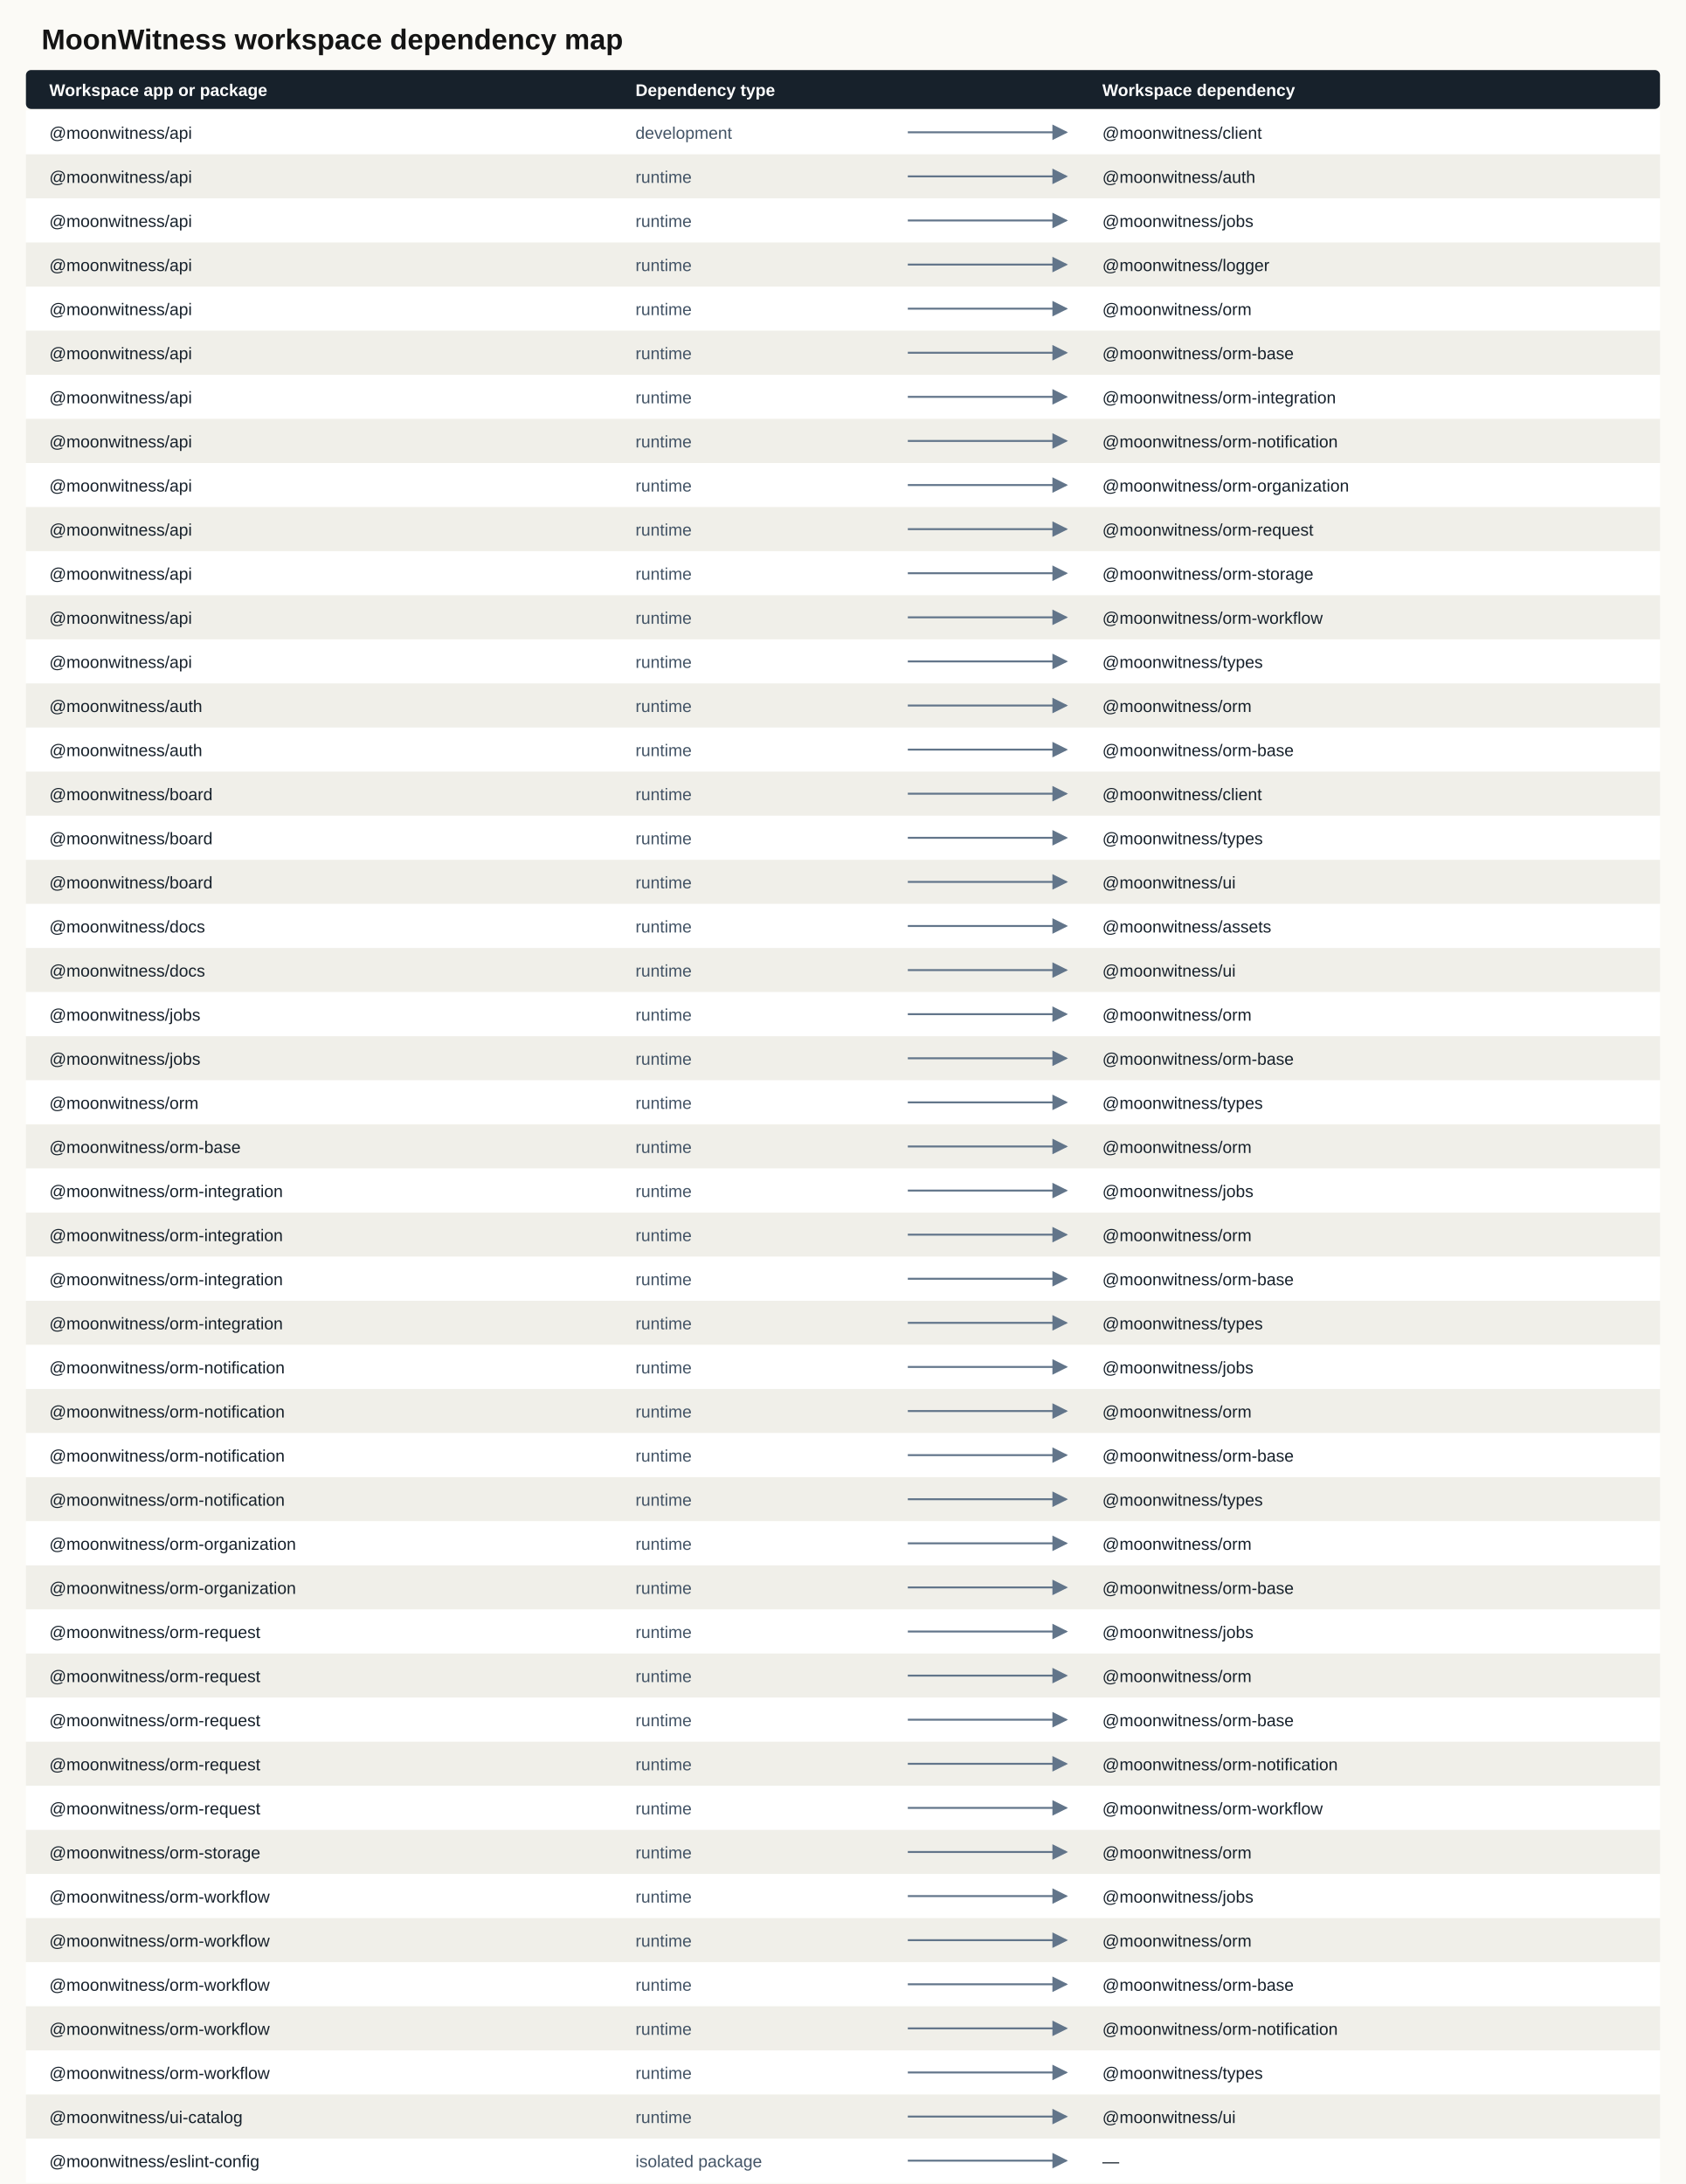
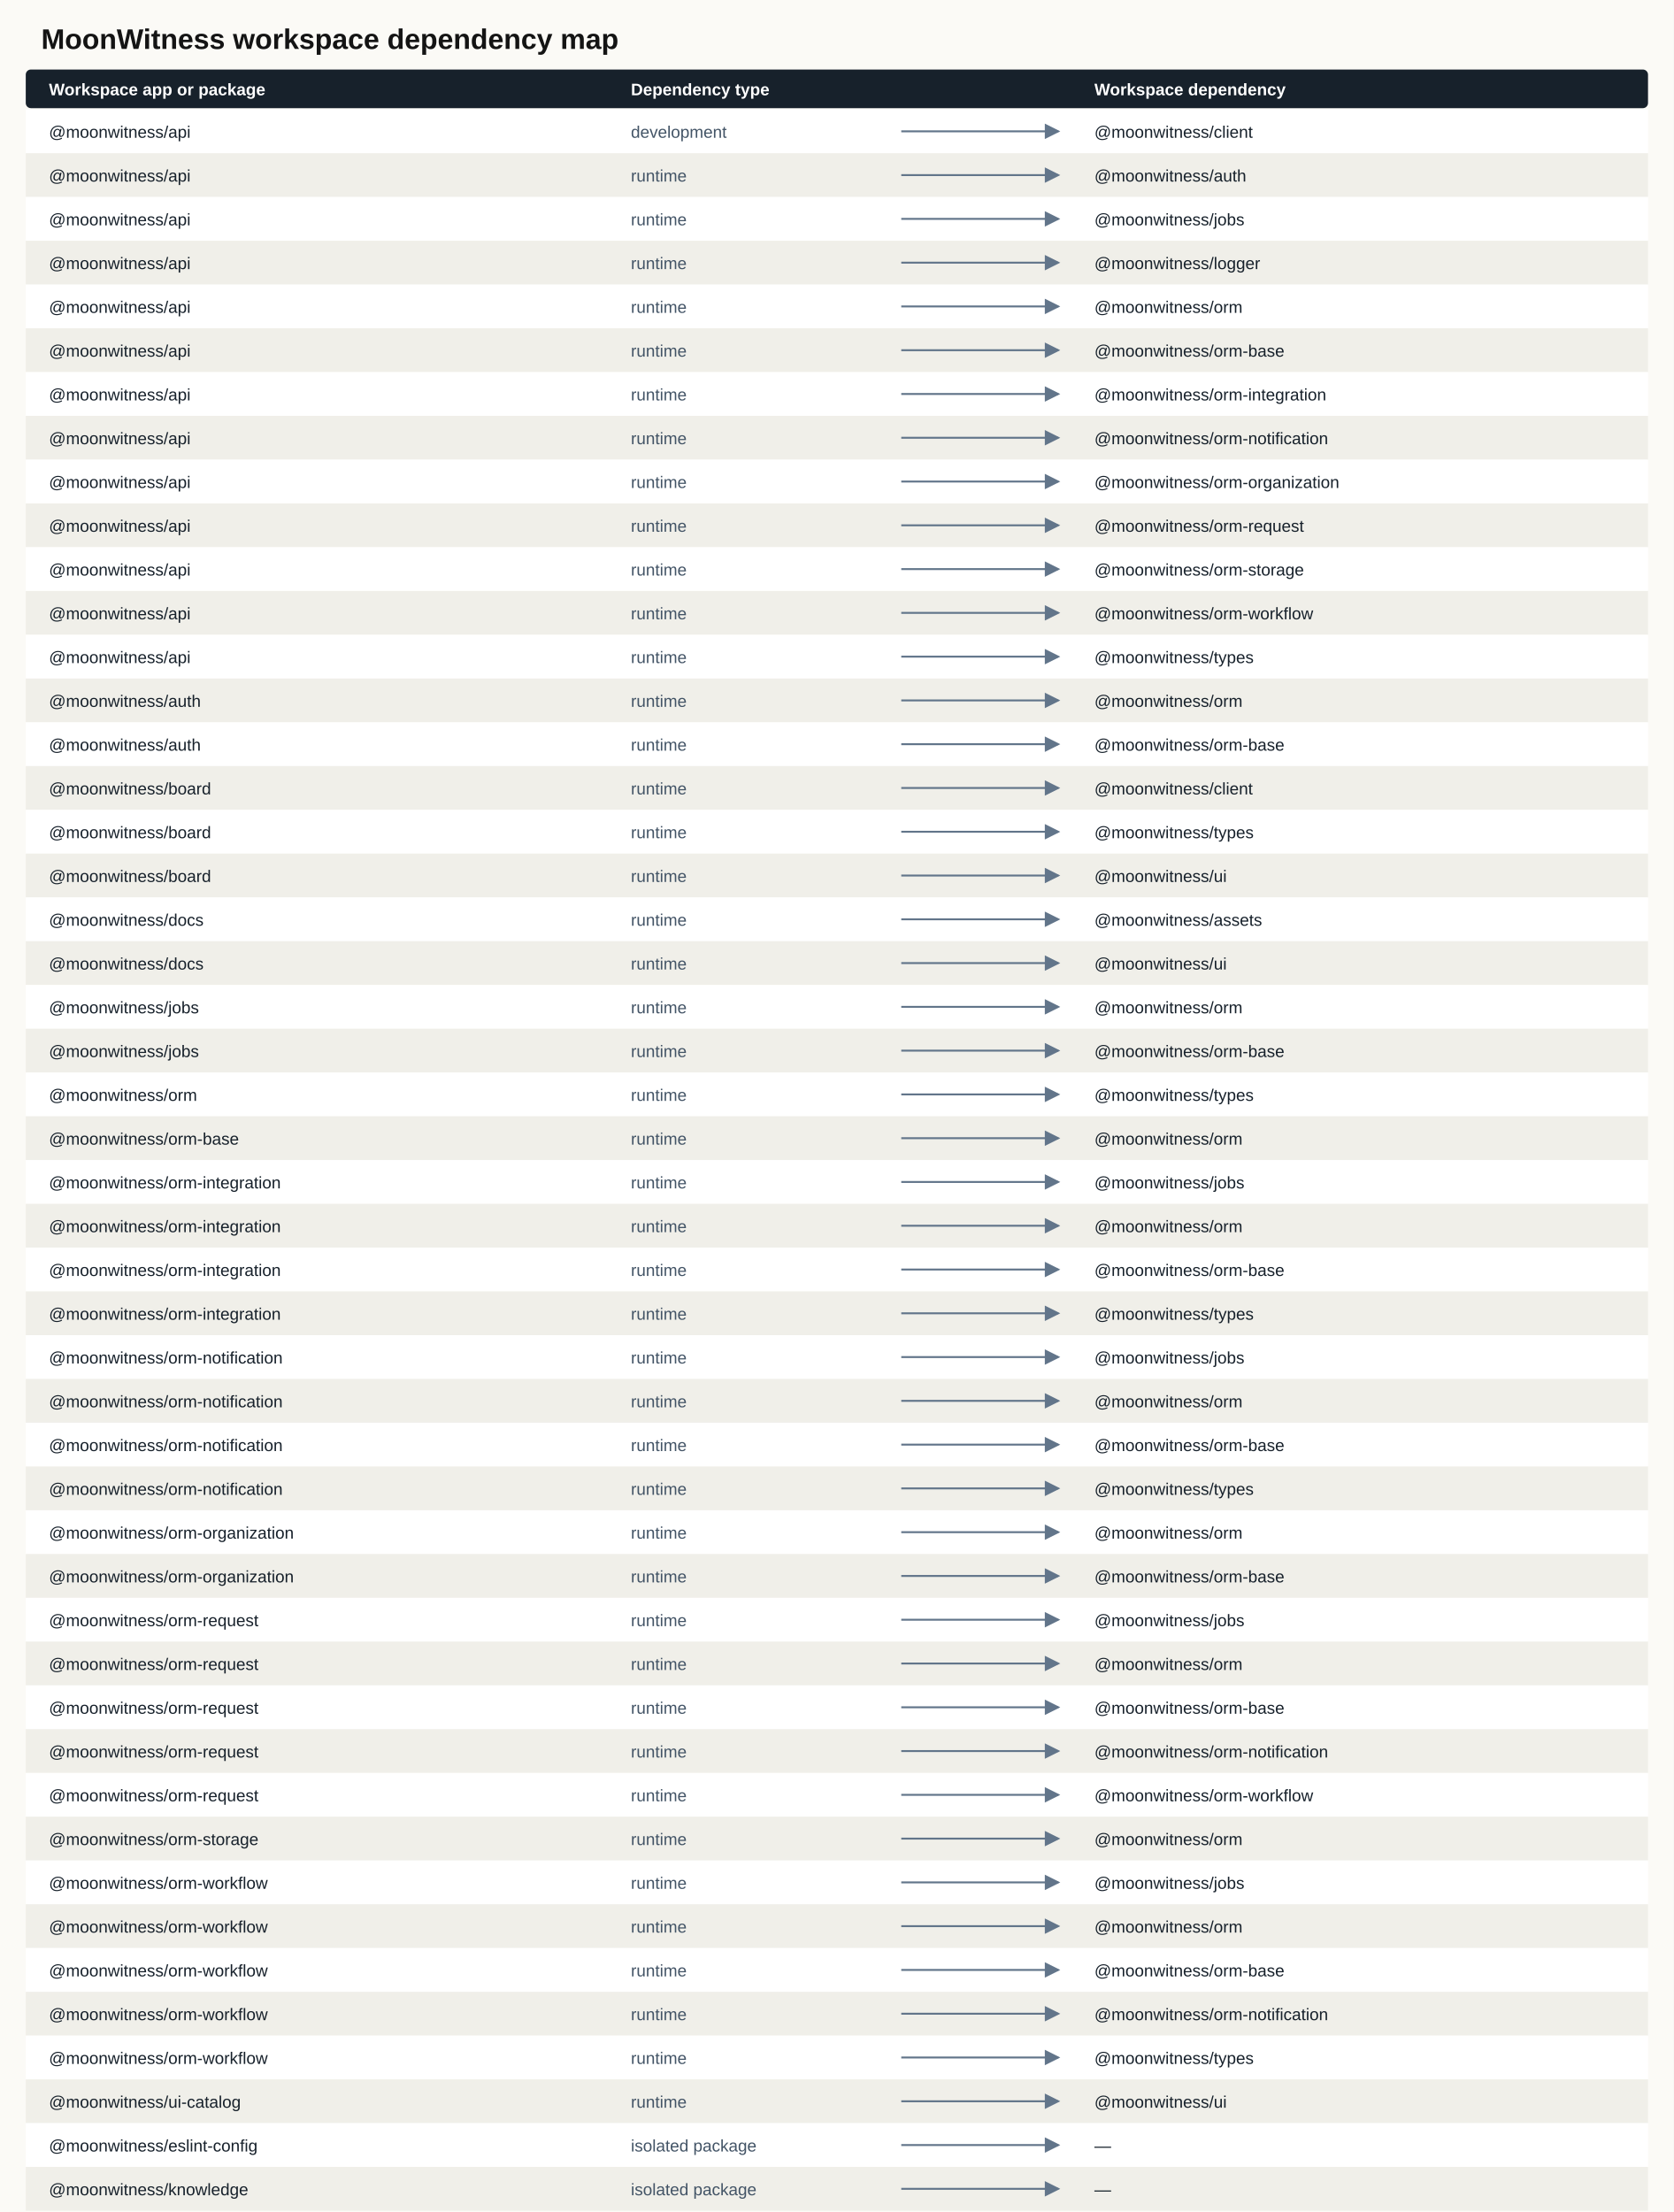
- <svg xmlns="http://www.w3.org/2000/svg" viewBox="0 0 1300 1684" role="img" aria-labelledby="diagram-title diagram-description">
+ <svg xmlns="http://www.w3.org/2000/svg" viewBox="0 0 1300 1718" role="img" aria-labelledby="diagram-title diagram-description">
  <rect width="100%" height="100%" fill="#fbfaf6" />
  <text x="32" y="38" fill="#141414" font-family="Arial,sans-serif" font-size="22" font-weight="700">MoonWitness workspace dependency map</text>
  <defs>
    <marker id="arrow" markerWidth="8" markerHeight="8" refX="7" refY="4" orient="auto">
      <path d="M 0 0 L 8 4 L 0 8 z" fill="#62758a" />
    </marker>
  </defs>
  <rect x="20" y="54" width="1260" height="30" rx="4" fill="#17212b" />
  <text x="38" y="74" fill="#ffffff" font-family="Arial,sans-serif" font-size="13" font-weight="700">Workspace app or package</text>
  <text x="490" y="74" fill="#ffffff" font-family="Arial,sans-serif" font-size="13" font-weight="700">Dependency type</text>
  <text x="850" y="74" fill="#ffffff" font-family="Arial,sans-serif" font-size="13" font-weight="700">Workspace dependency</text>
  <g>
    <rect x="20" y="85" width="1260" height="34" fill="#ffffff" />
    <text x="38" y="107" fill="#17212b" font-family="Arial,sans-serif" font-size="13">@moonwitness/api</text>
    <text x="490" y="107" fill="#435466" font-family="Arial,sans-serif" font-size="13">development</text>
    <path d="M 700 102 H 822" fill="none" stroke="#62758a" stroke-width="1.5" marker-end="url(#arrow)" />
    <text x="850" y="107" fill="#17212b" font-family="Arial,sans-serif" font-size="13">@moonwitness/client</text>
  </g>
  <g>
    <rect x="20" y="119" width="1260" height="34" fill="#f0efe9" />
    <text x="38" y="141" fill="#17212b" font-family="Arial,sans-serif" font-size="13">@moonwitness/api</text>
    <text x="490" y="141" fill="#435466" font-family="Arial,sans-serif" font-size="13">runtime</text>
    <path d="M 700 136 H 822" fill="none" stroke="#62758a" stroke-width="1.5" marker-end="url(#arrow)" />
    <text x="850" y="141" fill="#17212b" font-family="Arial,sans-serif" font-size="13">@moonwitness/auth</text>
  </g>
  <g>
    <rect x="20" y="153" width="1260" height="34" fill="#ffffff" />
    <text x="38" y="175" fill="#17212b" font-family="Arial,sans-serif" font-size="13">@moonwitness/api</text>
    <text x="490" y="175" fill="#435466" font-family="Arial,sans-serif" font-size="13">runtime</text>
    <path d="M 700 170 H 822" fill="none" stroke="#62758a" stroke-width="1.5" marker-end="url(#arrow)" />
    <text x="850" y="175" fill="#17212b" font-family="Arial,sans-serif" font-size="13">@moonwitness/jobs</text>
  </g>
  <g>
    <rect x="20" y="187" width="1260" height="34" fill="#f0efe9" />
    <text x="38" y="209" fill="#17212b" font-family="Arial,sans-serif" font-size="13">@moonwitness/api</text>
    <text x="490" y="209" fill="#435466" font-family="Arial,sans-serif" font-size="13">runtime</text>
    <path d="M 700 204 H 822" fill="none" stroke="#62758a" stroke-width="1.5" marker-end="url(#arrow)" />
    <text x="850" y="209" fill="#17212b" font-family="Arial,sans-serif" font-size="13">@moonwitness/logger</text>
  </g>
  <g>
    <rect x="20" y="221" width="1260" height="34" fill="#ffffff" />
    <text x="38" y="243" fill="#17212b" font-family="Arial,sans-serif" font-size="13">@moonwitness/api</text>
    <text x="490" y="243" fill="#435466" font-family="Arial,sans-serif" font-size="13">runtime</text>
    <path d="M 700 238 H 822" fill="none" stroke="#62758a" stroke-width="1.5" marker-end="url(#arrow)" />
    <text x="850" y="243" fill="#17212b" font-family="Arial,sans-serif" font-size="13">@moonwitness/orm</text>
  </g>
  <g>
    <rect x="20" y="255" width="1260" height="34" fill="#f0efe9" />
    <text x="38" y="277" fill="#17212b" font-family="Arial,sans-serif" font-size="13">@moonwitness/api</text>
    <text x="490" y="277" fill="#435466" font-family="Arial,sans-serif" font-size="13">runtime</text>
    <path d="M 700 272 H 822" fill="none" stroke="#62758a" stroke-width="1.5" marker-end="url(#arrow)" />
    <text x="850" y="277" fill="#17212b" font-family="Arial,sans-serif" font-size="13">@moonwitness/orm-base</text>
  </g>
  <g>
    <rect x="20" y="289" width="1260" height="34" fill="#ffffff" />
    <text x="38" y="311" fill="#17212b" font-family="Arial,sans-serif" font-size="13">@moonwitness/api</text>
    <text x="490" y="311" fill="#435466" font-family="Arial,sans-serif" font-size="13">runtime</text>
    <path d="M 700 306 H 822" fill="none" stroke="#62758a" stroke-width="1.5" marker-end="url(#arrow)" />
    <text x="850" y="311" fill="#17212b" font-family="Arial,sans-serif" font-size="13">@moonwitness/orm-integration</text>
  </g>
  <g>
    <rect x="20" y="323" width="1260" height="34" fill="#f0efe9" />
    <text x="38" y="345" fill="#17212b" font-family="Arial,sans-serif" font-size="13">@moonwitness/api</text>
    <text x="490" y="345" fill="#435466" font-family="Arial,sans-serif" font-size="13">runtime</text>
    <path d="M 700 340 H 822" fill="none" stroke="#62758a" stroke-width="1.5" marker-end="url(#arrow)" />
    <text x="850" y="345" fill="#17212b" font-family="Arial,sans-serif" font-size="13">@moonwitness/orm-notification</text>
  </g>
  <g>
    <rect x="20" y="357" width="1260" height="34" fill="#ffffff" />
    <text x="38" y="379" fill="#17212b" font-family="Arial,sans-serif" font-size="13">@moonwitness/api</text>
    <text x="490" y="379" fill="#435466" font-family="Arial,sans-serif" font-size="13">runtime</text>
    <path d="M 700 374 H 822" fill="none" stroke="#62758a" stroke-width="1.5" marker-end="url(#arrow)" />
    <text x="850" y="379" fill="#17212b" font-family="Arial,sans-serif" font-size="13">@moonwitness/orm-organization</text>
  </g>
  <g>
    <rect x="20" y="391" width="1260" height="34" fill="#f0efe9" />
    <text x="38" y="413" fill="#17212b" font-family="Arial,sans-serif" font-size="13">@moonwitness/api</text>
    <text x="490" y="413" fill="#435466" font-family="Arial,sans-serif" font-size="13">runtime</text>
    <path d="M 700 408 H 822" fill="none" stroke="#62758a" stroke-width="1.5" marker-end="url(#arrow)" />
    <text x="850" y="413" fill="#17212b" font-family="Arial,sans-serif" font-size="13">@moonwitness/orm-request</text>
  </g>
  <g>
    <rect x="20" y="425" width="1260" height="34" fill="#ffffff" />
    <text x="38" y="447" fill="#17212b" font-family="Arial,sans-serif" font-size="13">@moonwitness/api</text>
    <text x="490" y="447" fill="#435466" font-family="Arial,sans-serif" font-size="13">runtime</text>
    <path d="M 700 442 H 822" fill="none" stroke="#62758a" stroke-width="1.5" marker-end="url(#arrow)" />
    <text x="850" y="447" fill="#17212b" font-family="Arial,sans-serif" font-size="13">@moonwitness/orm-storage</text>
  </g>
  <g>
    <rect x="20" y="459" width="1260" height="34" fill="#f0efe9" />
    <text x="38" y="481" fill="#17212b" font-family="Arial,sans-serif" font-size="13">@moonwitness/api</text>
    <text x="490" y="481" fill="#435466" font-family="Arial,sans-serif" font-size="13">runtime</text>
    <path d="M 700 476 H 822" fill="none" stroke="#62758a" stroke-width="1.5" marker-end="url(#arrow)" />
    <text x="850" y="481" fill="#17212b" font-family="Arial,sans-serif" font-size="13">@moonwitness/orm-workflow</text>
  </g>
  <g>
    <rect x="20" y="493" width="1260" height="34" fill="#ffffff" />
    <text x="38" y="515" fill="#17212b" font-family="Arial,sans-serif" font-size="13">@moonwitness/api</text>
    <text x="490" y="515" fill="#435466" font-family="Arial,sans-serif" font-size="13">runtime</text>
    <path d="M 700 510 H 822" fill="none" stroke="#62758a" stroke-width="1.5" marker-end="url(#arrow)" />
    <text x="850" y="515" fill="#17212b" font-family="Arial,sans-serif" font-size="13">@moonwitness/types</text>
  </g>
  <g>
    <rect x="20" y="527" width="1260" height="34" fill="#f0efe9" />
    <text x="38" y="549" fill="#17212b" font-family="Arial,sans-serif" font-size="13">@moonwitness/auth</text>
    <text x="490" y="549" fill="#435466" font-family="Arial,sans-serif" font-size="13">runtime</text>
    <path d="M 700 544 H 822" fill="none" stroke="#62758a" stroke-width="1.5" marker-end="url(#arrow)" />
    <text x="850" y="549" fill="#17212b" font-family="Arial,sans-serif" font-size="13">@moonwitness/orm</text>
  </g>
  <g>
    <rect x="20" y="561" width="1260" height="34" fill="#ffffff" />
    <text x="38" y="583" fill="#17212b" font-family="Arial,sans-serif" font-size="13">@moonwitness/auth</text>
    <text x="490" y="583" fill="#435466" font-family="Arial,sans-serif" font-size="13">runtime</text>
    <path d="M 700 578 H 822" fill="none" stroke="#62758a" stroke-width="1.5" marker-end="url(#arrow)" />
    <text x="850" y="583" fill="#17212b" font-family="Arial,sans-serif" font-size="13">@moonwitness/orm-base</text>
  </g>
  <g>
    <rect x="20" y="595" width="1260" height="34" fill="#f0efe9" />
    <text x="38" y="617" fill="#17212b" font-family="Arial,sans-serif" font-size="13">@moonwitness/board</text>
    <text x="490" y="617" fill="#435466" font-family="Arial,sans-serif" font-size="13">runtime</text>
    <path d="M 700 612 H 822" fill="none" stroke="#62758a" stroke-width="1.5" marker-end="url(#arrow)" />
    <text x="850" y="617" fill="#17212b" font-family="Arial,sans-serif" font-size="13">@moonwitness/client</text>
  </g>
  <g>
    <rect x="20" y="629" width="1260" height="34" fill="#ffffff" />
    <text x="38" y="651" fill="#17212b" font-family="Arial,sans-serif" font-size="13">@moonwitness/board</text>
    <text x="490" y="651" fill="#435466" font-family="Arial,sans-serif" font-size="13">runtime</text>
    <path d="M 700 646 H 822" fill="none" stroke="#62758a" stroke-width="1.5" marker-end="url(#arrow)" />
    <text x="850" y="651" fill="#17212b" font-family="Arial,sans-serif" font-size="13">@moonwitness/types</text>
  </g>
  <g>
    <rect x="20" y="663" width="1260" height="34" fill="#f0efe9" />
    <text x="38" y="685" fill="#17212b" font-family="Arial,sans-serif" font-size="13">@moonwitness/board</text>
    <text x="490" y="685" fill="#435466" font-family="Arial,sans-serif" font-size="13">runtime</text>
    <path d="M 700 680 H 822" fill="none" stroke="#62758a" stroke-width="1.5" marker-end="url(#arrow)" />
    <text x="850" y="685" fill="#17212b" font-family="Arial,sans-serif" font-size="13">@moonwitness/ui</text>
  </g>
  <g>
    <rect x="20" y="697" width="1260" height="34" fill="#ffffff" />
    <text x="38" y="719" fill="#17212b" font-family="Arial,sans-serif" font-size="13">@moonwitness/docs</text>
    <text x="490" y="719" fill="#435466" font-family="Arial,sans-serif" font-size="13">runtime</text>
    <path d="M 700 714 H 822" fill="none" stroke="#62758a" stroke-width="1.5" marker-end="url(#arrow)" />
    <text x="850" y="719" fill="#17212b" font-family="Arial,sans-serif" font-size="13">@moonwitness/assets</text>
  </g>
  <g>
    <rect x="20" y="731" width="1260" height="34" fill="#f0efe9" />
    <text x="38" y="753" fill="#17212b" font-family="Arial,sans-serif" font-size="13">@moonwitness/docs</text>
    <text x="490" y="753" fill="#435466" font-family="Arial,sans-serif" font-size="13">runtime</text>
    <path d="M 700 748 H 822" fill="none" stroke="#62758a" stroke-width="1.5" marker-end="url(#arrow)" />
    <text x="850" y="753" fill="#17212b" font-family="Arial,sans-serif" font-size="13">@moonwitness/ui</text>
  </g>
  <g>
    <rect x="20" y="765" width="1260" height="34" fill="#ffffff" />
    <text x="38" y="787" fill="#17212b" font-family="Arial,sans-serif" font-size="13">@moonwitness/jobs</text>
    <text x="490" y="787" fill="#435466" font-family="Arial,sans-serif" font-size="13">runtime</text>
    <path d="M 700 782 H 822" fill="none" stroke="#62758a" stroke-width="1.5" marker-end="url(#arrow)" />
    <text x="850" y="787" fill="#17212b" font-family="Arial,sans-serif" font-size="13">@moonwitness/orm</text>
  </g>
  <g>
    <rect x="20" y="799" width="1260" height="34" fill="#f0efe9" />
    <text x="38" y="821" fill="#17212b" font-family="Arial,sans-serif" font-size="13">@moonwitness/jobs</text>
    <text x="490" y="821" fill="#435466" font-family="Arial,sans-serif" font-size="13">runtime</text>
    <path d="M 700 816 H 822" fill="none" stroke="#62758a" stroke-width="1.5" marker-end="url(#arrow)" />
    <text x="850" y="821" fill="#17212b" font-family="Arial,sans-serif" font-size="13">@moonwitness/orm-base</text>
  </g>
  <g>
    <rect x="20" y="833" width="1260" height="34" fill="#ffffff" />
    <text x="38" y="855" fill="#17212b" font-family="Arial,sans-serif" font-size="13">@moonwitness/orm</text>
    <text x="490" y="855" fill="#435466" font-family="Arial,sans-serif" font-size="13">runtime</text>
    <path d="M 700 850 H 822" fill="none" stroke="#62758a" stroke-width="1.5" marker-end="url(#arrow)" />
    <text x="850" y="855" fill="#17212b" font-family="Arial,sans-serif" font-size="13">@moonwitness/types</text>
  </g>
  <g>
    <rect x="20" y="867" width="1260" height="34" fill="#f0efe9" />
    <text x="38" y="889" fill="#17212b" font-family="Arial,sans-serif" font-size="13">@moonwitness/orm-base</text>
    <text x="490" y="889" fill="#435466" font-family="Arial,sans-serif" font-size="13">runtime</text>
    <path d="M 700 884 H 822" fill="none" stroke="#62758a" stroke-width="1.5" marker-end="url(#arrow)" />
    <text x="850" y="889" fill="#17212b" font-family="Arial,sans-serif" font-size="13">@moonwitness/orm</text>
  </g>
  <g>
    <rect x="20" y="901" width="1260" height="34" fill="#ffffff" />
    <text x="38" y="923" fill="#17212b" font-family="Arial,sans-serif" font-size="13">@moonwitness/orm-integration</text>
    <text x="490" y="923" fill="#435466" font-family="Arial,sans-serif" font-size="13">runtime</text>
    <path d="M 700 918 H 822" fill="none" stroke="#62758a" stroke-width="1.5" marker-end="url(#arrow)" />
    <text x="850" y="923" fill="#17212b" font-family="Arial,sans-serif" font-size="13">@moonwitness/jobs</text>
  </g>
  <g>
    <rect x="20" y="935" width="1260" height="34" fill="#f0efe9" />
    <text x="38" y="957" fill="#17212b" font-family="Arial,sans-serif" font-size="13">@moonwitness/orm-integration</text>
    <text x="490" y="957" fill="#435466" font-family="Arial,sans-serif" font-size="13">runtime</text>
    <path d="M 700 952 H 822" fill="none" stroke="#62758a" stroke-width="1.5" marker-end="url(#arrow)" />
    <text x="850" y="957" fill="#17212b" font-family="Arial,sans-serif" font-size="13">@moonwitness/orm</text>
  </g>
  <g>
    <rect x="20" y="969" width="1260" height="34" fill="#ffffff" />
    <text x="38" y="991" fill="#17212b" font-family="Arial,sans-serif" font-size="13">@moonwitness/orm-integration</text>
    <text x="490" y="991" fill="#435466" font-family="Arial,sans-serif" font-size="13">runtime</text>
    <path d="M 700 986 H 822" fill="none" stroke="#62758a" stroke-width="1.5" marker-end="url(#arrow)" />
    <text x="850" y="991" fill="#17212b" font-family="Arial,sans-serif" font-size="13">@moonwitness/orm-base</text>
  </g>
  <g>
    <rect x="20" y="1003" width="1260" height="34" fill="#f0efe9" />
    <text x="38" y="1025" fill="#17212b" font-family="Arial,sans-serif" font-size="13">@moonwitness/orm-integration</text>
    <text x="490" y="1025" fill="#435466" font-family="Arial,sans-serif" font-size="13">runtime</text>
    <path d="M 700 1020 H 822" fill="none" stroke="#62758a" stroke-width="1.5" marker-end="url(#arrow)" />
    <text x="850" y="1025" fill="#17212b" font-family="Arial,sans-serif" font-size="13">@moonwitness/types</text>
  </g>
  <g>
    <rect x="20" y="1037" width="1260" height="34" fill="#ffffff" />
    <text x="38" y="1059" fill="#17212b" font-family="Arial,sans-serif" font-size="13">@moonwitness/orm-notification</text>
    <text x="490" y="1059" fill="#435466" font-family="Arial,sans-serif" font-size="13">runtime</text>
    <path d="M 700 1054 H 822" fill="none" stroke="#62758a" stroke-width="1.5" marker-end="url(#arrow)" />
    <text x="850" y="1059" fill="#17212b" font-family="Arial,sans-serif" font-size="13">@moonwitness/jobs</text>
  </g>
  <g>
    <rect x="20" y="1071" width="1260" height="34" fill="#f0efe9" />
    <text x="38" y="1093" fill="#17212b" font-family="Arial,sans-serif" font-size="13">@moonwitness/orm-notification</text>
    <text x="490" y="1093" fill="#435466" font-family="Arial,sans-serif" font-size="13">runtime</text>
    <path d="M 700 1088 H 822" fill="none" stroke="#62758a" stroke-width="1.5" marker-end="url(#arrow)" />
    <text x="850" y="1093" fill="#17212b" font-family="Arial,sans-serif" font-size="13">@moonwitness/orm</text>
  </g>
  <g>
    <rect x="20" y="1105" width="1260" height="34" fill="#ffffff" />
    <text x="38" y="1127" fill="#17212b" font-family="Arial,sans-serif" font-size="13">@moonwitness/orm-notification</text>
    <text x="490" y="1127" fill="#435466" font-family="Arial,sans-serif" font-size="13">runtime</text>
    <path d="M 700 1122 H 822" fill="none" stroke="#62758a" stroke-width="1.5" marker-end="url(#arrow)" />
    <text x="850" y="1127" fill="#17212b" font-family="Arial,sans-serif" font-size="13">@moonwitness/orm-base</text>
  </g>
  <g>
    <rect x="20" y="1139" width="1260" height="34" fill="#f0efe9" />
    <text x="38" y="1161" fill="#17212b" font-family="Arial,sans-serif" font-size="13">@moonwitness/orm-notification</text>
    <text x="490" y="1161" fill="#435466" font-family="Arial,sans-serif" font-size="13">runtime</text>
    <path d="M 700 1156 H 822" fill="none" stroke="#62758a" stroke-width="1.5" marker-end="url(#arrow)" />
    <text x="850" y="1161" fill="#17212b" font-family="Arial,sans-serif" font-size="13">@moonwitness/types</text>
  </g>
  <g>
    <rect x="20" y="1173" width="1260" height="34" fill="#ffffff" />
    <text x="38" y="1195" fill="#17212b" font-family="Arial,sans-serif" font-size="13">@moonwitness/orm-organization</text>
    <text x="490" y="1195" fill="#435466" font-family="Arial,sans-serif" font-size="13">runtime</text>
    <path d="M 700 1190 H 822" fill="none" stroke="#62758a" stroke-width="1.5" marker-end="url(#arrow)" />
    <text x="850" y="1195" fill="#17212b" font-family="Arial,sans-serif" font-size="13">@moonwitness/orm</text>
  </g>
  <g>
    <rect x="20" y="1207" width="1260" height="34" fill="#f0efe9" />
    <text x="38" y="1229" fill="#17212b" font-family="Arial,sans-serif" font-size="13">@moonwitness/orm-organization</text>
    <text x="490" y="1229" fill="#435466" font-family="Arial,sans-serif" font-size="13">runtime</text>
    <path d="M 700 1224 H 822" fill="none" stroke="#62758a" stroke-width="1.5" marker-end="url(#arrow)" />
    <text x="850" y="1229" fill="#17212b" font-family="Arial,sans-serif" font-size="13">@moonwitness/orm-base</text>
  </g>
  <g>
    <rect x="20" y="1241" width="1260" height="34" fill="#ffffff" />
    <text x="38" y="1263" fill="#17212b" font-family="Arial,sans-serif" font-size="13">@moonwitness/orm-request</text>
    <text x="490" y="1263" fill="#435466" font-family="Arial,sans-serif" font-size="13">runtime</text>
    <path d="M 700 1258 H 822" fill="none" stroke="#62758a" stroke-width="1.5" marker-end="url(#arrow)" />
    <text x="850" y="1263" fill="#17212b" font-family="Arial,sans-serif" font-size="13">@moonwitness/jobs</text>
  </g>
  <g>
    <rect x="20" y="1275" width="1260" height="34" fill="#f0efe9" />
    <text x="38" y="1297" fill="#17212b" font-family="Arial,sans-serif" font-size="13">@moonwitness/orm-request</text>
    <text x="490" y="1297" fill="#435466" font-family="Arial,sans-serif" font-size="13">runtime</text>
    <path d="M 700 1292 H 822" fill="none" stroke="#62758a" stroke-width="1.5" marker-end="url(#arrow)" />
    <text x="850" y="1297" fill="#17212b" font-family="Arial,sans-serif" font-size="13">@moonwitness/orm</text>
  </g>
  <g>
    <rect x="20" y="1309" width="1260" height="34" fill="#ffffff" />
    <text x="38" y="1331" fill="#17212b" font-family="Arial,sans-serif" font-size="13">@moonwitness/orm-request</text>
    <text x="490" y="1331" fill="#435466" font-family="Arial,sans-serif" font-size="13">runtime</text>
    <path d="M 700 1326 H 822" fill="none" stroke="#62758a" stroke-width="1.5" marker-end="url(#arrow)" />
    <text x="850" y="1331" fill="#17212b" font-family="Arial,sans-serif" font-size="13">@moonwitness/orm-base</text>
  </g>
  <g>
    <rect x="20" y="1343" width="1260" height="34" fill="#f0efe9" />
    <text x="38" y="1365" fill="#17212b" font-family="Arial,sans-serif" font-size="13">@moonwitness/orm-request</text>
    <text x="490" y="1365" fill="#435466" font-family="Arial,sans-serif" font-size="13">runtime</text>
    <path d="M 700 1360 H 822" fill="none" stroke="#62758a" stroke-width="1.5" marker-end="url(#arrow)" />
    <text x="850" y="1365" fill="#17212b" font-family="Arial,sans-serif" font-size="13">@moonwitness/orm-notification</text>
  </g>
  <g>
    <rect x="20" y="1377" width="1260" height="34" fill="#ffffff" />
    <text x="38" y="1399" fill="#17212b" font-family="Arial,sans-serif" font-size="13">@moonwitness/orm-request</text>
    <text x="490" y="1399" fill="#435466" font-family="Arial,sans-serif" font-size="13">runtime</text>
    <path d="M 700 1394 H 822" fill="none" stroke="#62758a" stroke-width="1.5" marker-end="url(#arrow)" />
    <text x="850" y="1399" fill="#17212b" font-family="Arial,sans-serif" font-size="13">@moonwitness/orm-workflow</text>
  </g>
  <g>
    <rect x="20" y="1411" width="1260" height="34" fill="#f0efe9" />
    <text x="38" y="1433" fill="#17212b" font-family="Arial,sans-serif" font-size="13">@moonwitness/orm-storage</text>
    <text x="490" y="1433" fill="#435466" font-family="Arial,sans-serif" font-size="13">runtime</text>
    <path d="M 700 1428 H 822" fill="none" stroke="#62758a" stroke-width="1.5" marker-end="url(#arrow)" />
    <text x="850" y="1433" fill="#17212b" font-family="Arial,sans-serif" font-size="13">@moonwitness/orm</text>
  </g>
  <g>
    <rect x="20" y="1445" width="1260" height="34" fill="#ffffff" />
    <text x="38" y="1467" fill="#17212b" font-family="Arial,sans-serif" font-size="13">@moonwitness/orm-workflow</text>
    <text x="490" y="1467" fill="#435466" font-family="Arial,sans-serif" font-size="13">runtime</text>
    <path d="M 700 1462 H 822" fill="none" stroke="#62758a" stroke-width="1.5" marker-end="url(#arrow)" />
    <text x="850" y="1467" fill="#17212b" font-family="Arial,sans-serif" font-size="13">@moonwitness/jobs</text>
  </g>
  <g>
    <rect x="20" y="1479" width="1260" height="34" fill="#f0efe9" />
    <text x="38" y="1501" fill="#17212b" font-family="Arial,sans-serif" font-size="13">@moonwitness/orm-workflow</text>
    <text x="490" y="1501" fill="#435466" font-family="Arial,sans-serif" font-size="13">runtime</text>
    <path d="M 700 1496 H 822" fill="none" stroke="#62758a" stroke-width="1.5" marker-end="url(#arrow)" />
    <text x="850" y="1501" fill="#17212b" font-family="Arial,sans-serif" font-size="13">@moonwitness/orm</text>
  </g>
  <g>
    <rect x="20" y="1513" width="1260" height="34" fill="#ffffff" />
    <text x="38" y="1535" fill="#17212b" font-family="Arial,sans-serif" font-size="13">@moonwitness/orm-workflow</text>
    <text x="490" y="1535" fill="#435466" font-family="Arial,sans-serif" font-size="13">runtime</text>
    <path d="M 700 1530 H 822" fill="none" stroke="#62758a" stroke-width="1.5" marker-end="url(#arrow)" />
    <text x="850" y="1535" fill="#17212b" font-family="Arial,sans-serif" font-size="13">@moonwitness/orm-base</text>
  </g>
  <g>
    <rect x="20" y="1547" width="1260" height="34" fill="#f0efe9" />
    <text x="38" y="1569" fill="#17212b" font-family="Arial,sans-serif" font-size="13">@moonwitness/orm-workflow</text>
    <text x="490" y="1569" fill="#435466" font-family="Arial,sans-serif" font-size="13">runtime</text>
    <path d="M 700 1564 H 822" fill="none" stroke="#62758a" stroke-width="1.5" marker-end="url(#arrow)" />
    <text x="850" y="1569" fill="#17212b" font-family="Arial,sans-serif" font-size="13">@moonwitness/orm-notification</text>
  </g>
  <g>
    <rect x="20" y="1581" width="1260" height="34" fill="#ffffff" />
    <text x="38" y="1603" fill="#17212b" font-family="Arial,sans-serif" font-size="13">@moonwitness/orm-workflow</text>
    <text x="490" y="1603" fill="#435466" font-family="Arial,sans-serif" font-size="13">runtime</text>
    <path d="M 700 1598 H 822" fill="none" stroke="#62758a" stroke-width="1.5" marker-end="url(#arrow)" />
    <text x="850" y="1603" fill="#17212b" font-family="Arial,sans-serif" font-size="13">@moonwitness/types</text>
  </g>
  <g>
    <rect x="20" y="1615" width="1260" height="34" fill="#f0efe9" />
    <text x="38" y="1637" fill="#17212b" font-family="Arial,sans-serif" font-size="13">@moonwitness/ui-catalog</text>
    <text x="490" y="1637" fill="#435466" font-family="Arial,sans-serif" font-size="13">runtime</text>
    <path d="M 700 1632 H 822" fill="none" stroke="#62758a" stroke-width="1.5" marker-end="url(#arrow)" />
    <text x="850" y="1637" fill="#17212b" font-family="Arial,sans-serif" font-size="13">@moonwitness/ui</text>
  </g>
  <g>
    <rect x="20" y="1649" width="1260" height="34" fill="#ffffff" />
    <text x="38" y="1671" fill="#17212b" font-family="Arial,sans-serif" font-size="13">@moonwitness/eslint-config</text>
    <text x="490" y="1671" fill="#435466" font-family="Arial,sans-serif" font-size="13">isolated package</text>
    <path d="M 700 1666 H 822" fill="none" stroke="#62758a" stroke-width="1.5" marker-end="url(#arrow)" />
    <text x="850" y="1671" fill="#17212b" font-family="Arial,sans-serif" font-size="13">—</text>
  </g>
+   <g>
+     <rect x="20" y="1683" width="1260" height="34" fill="#f0efe9" />
+     <text x="38" y="1705" fill="#17212b" font-family="Arial,sans-serif" font-size="13">@moonwitness/knowledge</text>
+     <text x="490" y="1705" fill="#435466" font-family="Arial,sans-serif" font-size="13">isolated package</text>
+     <path d="M 700 1700 H 822" fill="none" stroke="#62758a" stroke-width="1.5" marker-end="url(#arrow)" />
+     <text x="850" y="1705" fill="#17212b" font-family="Arial,sans-serif" font-size="13">—</text>
+   </g>
</svg>
